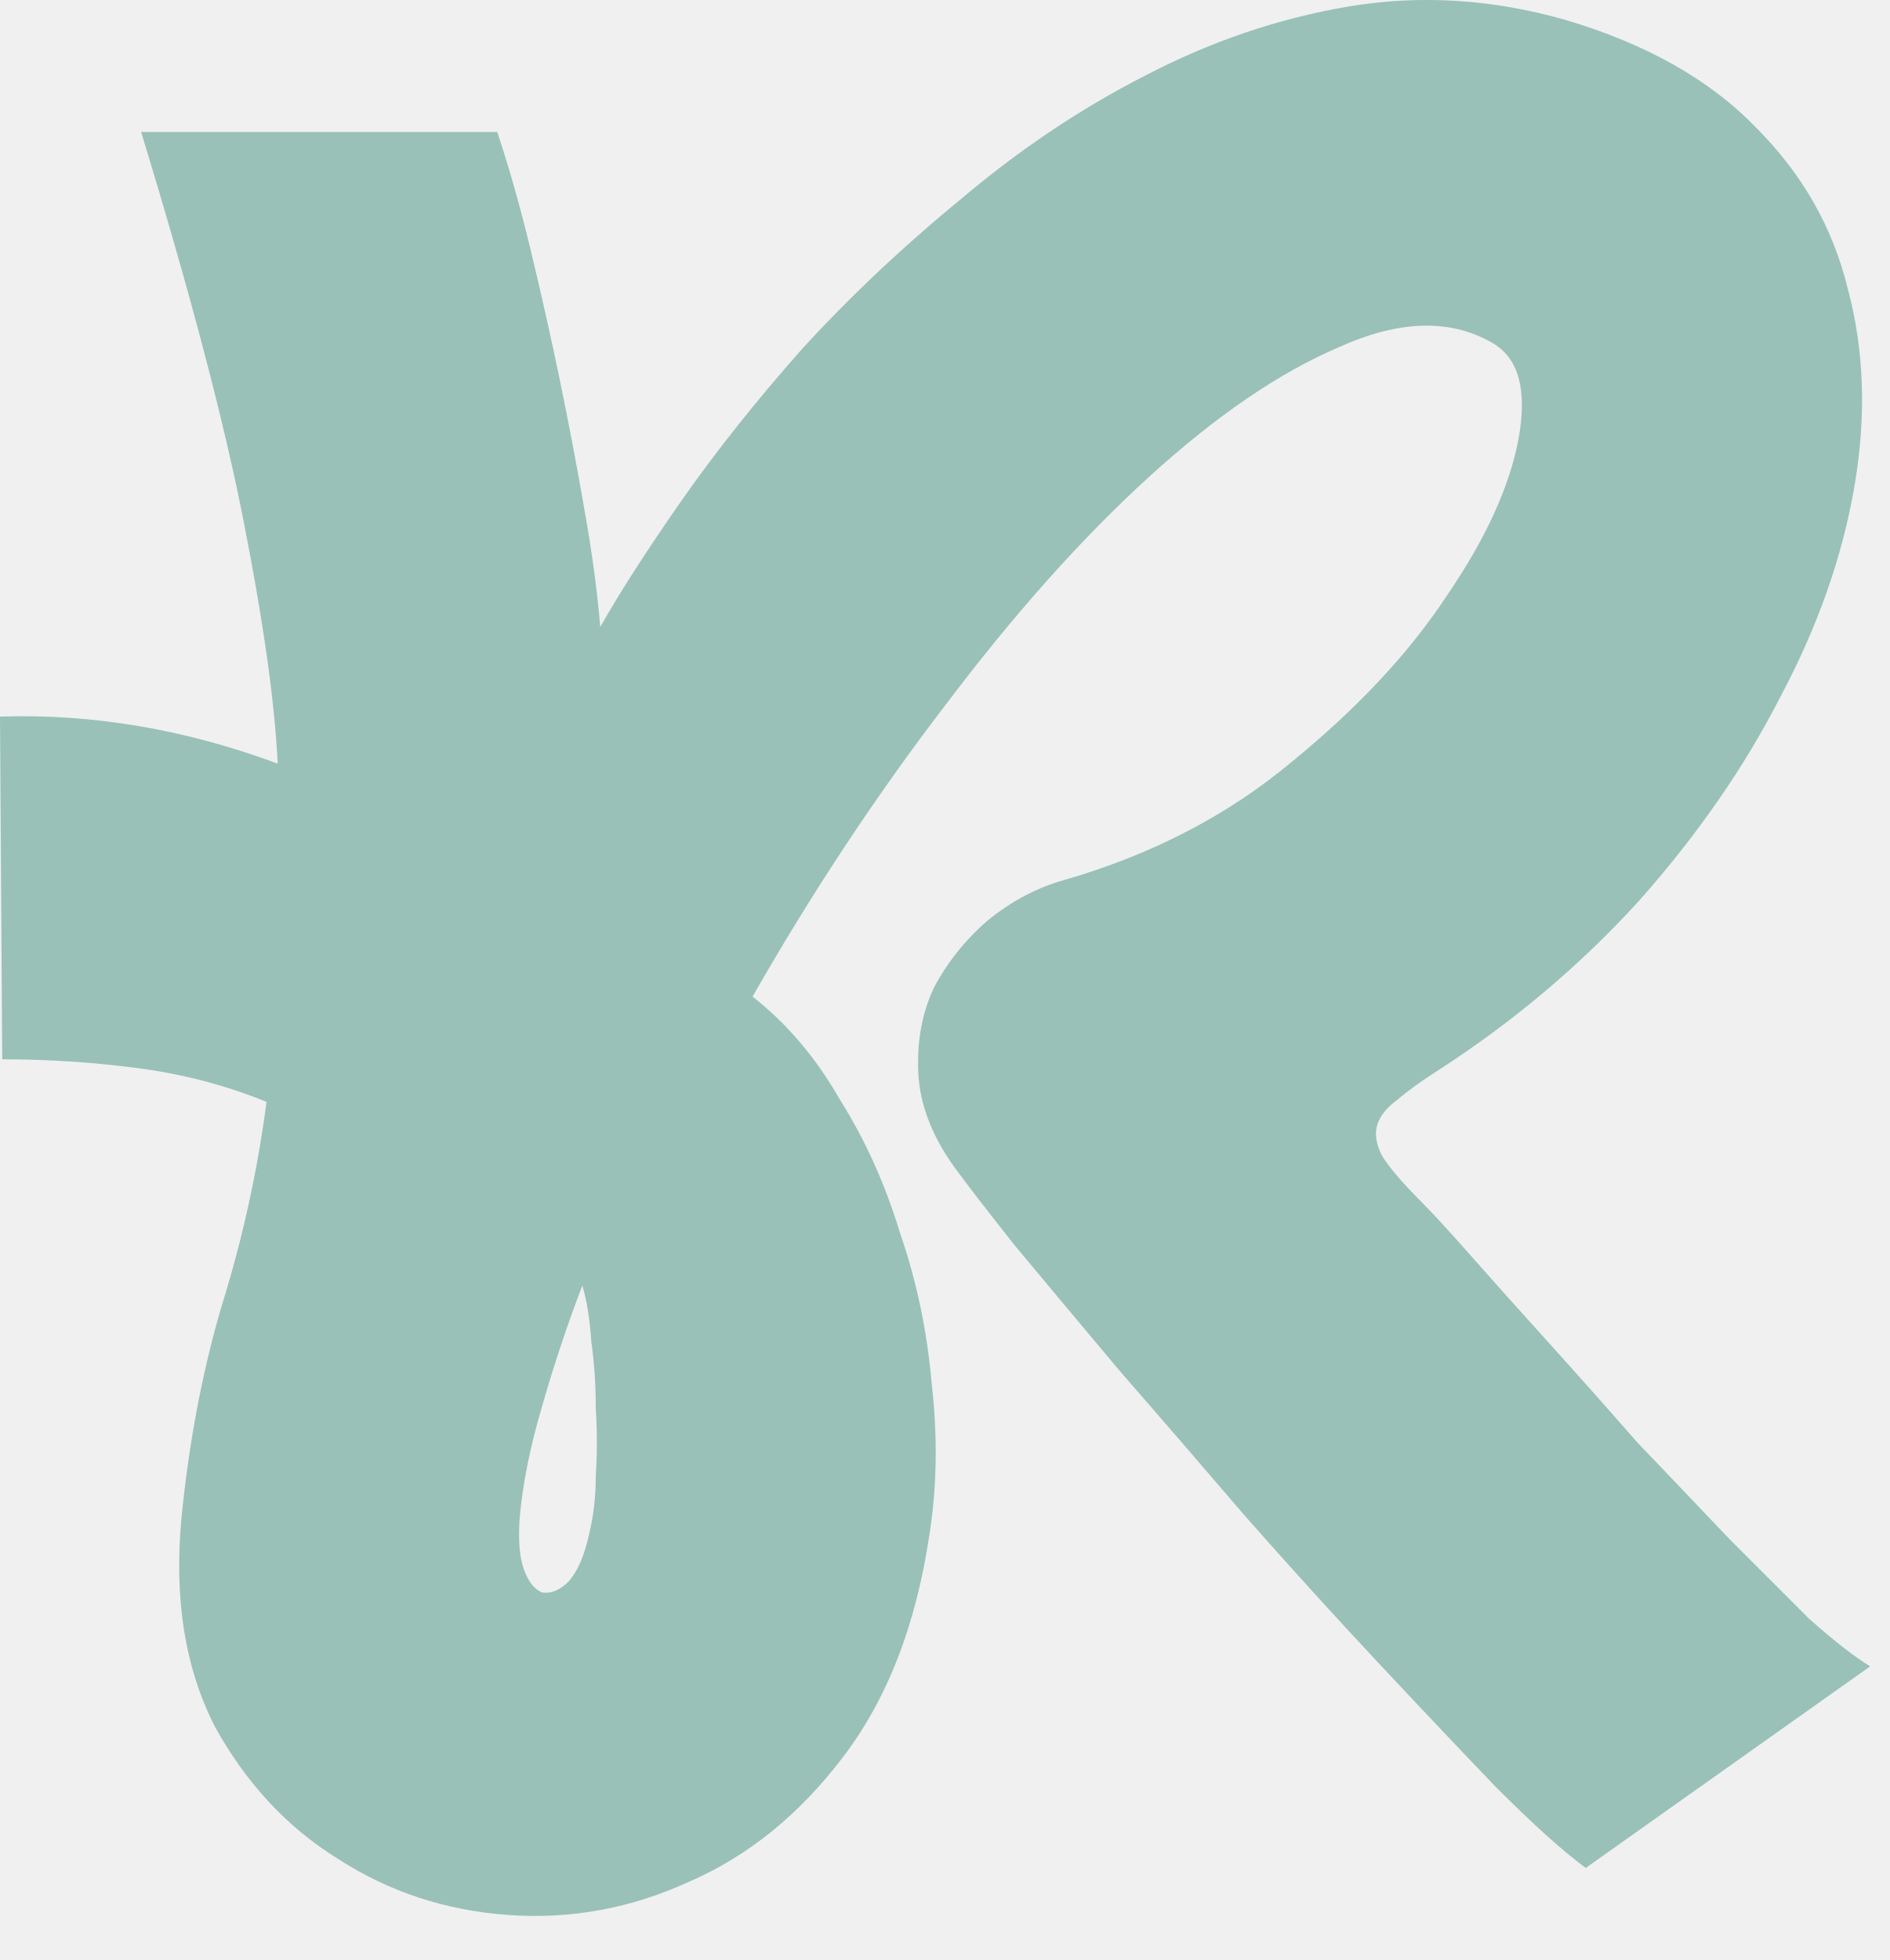
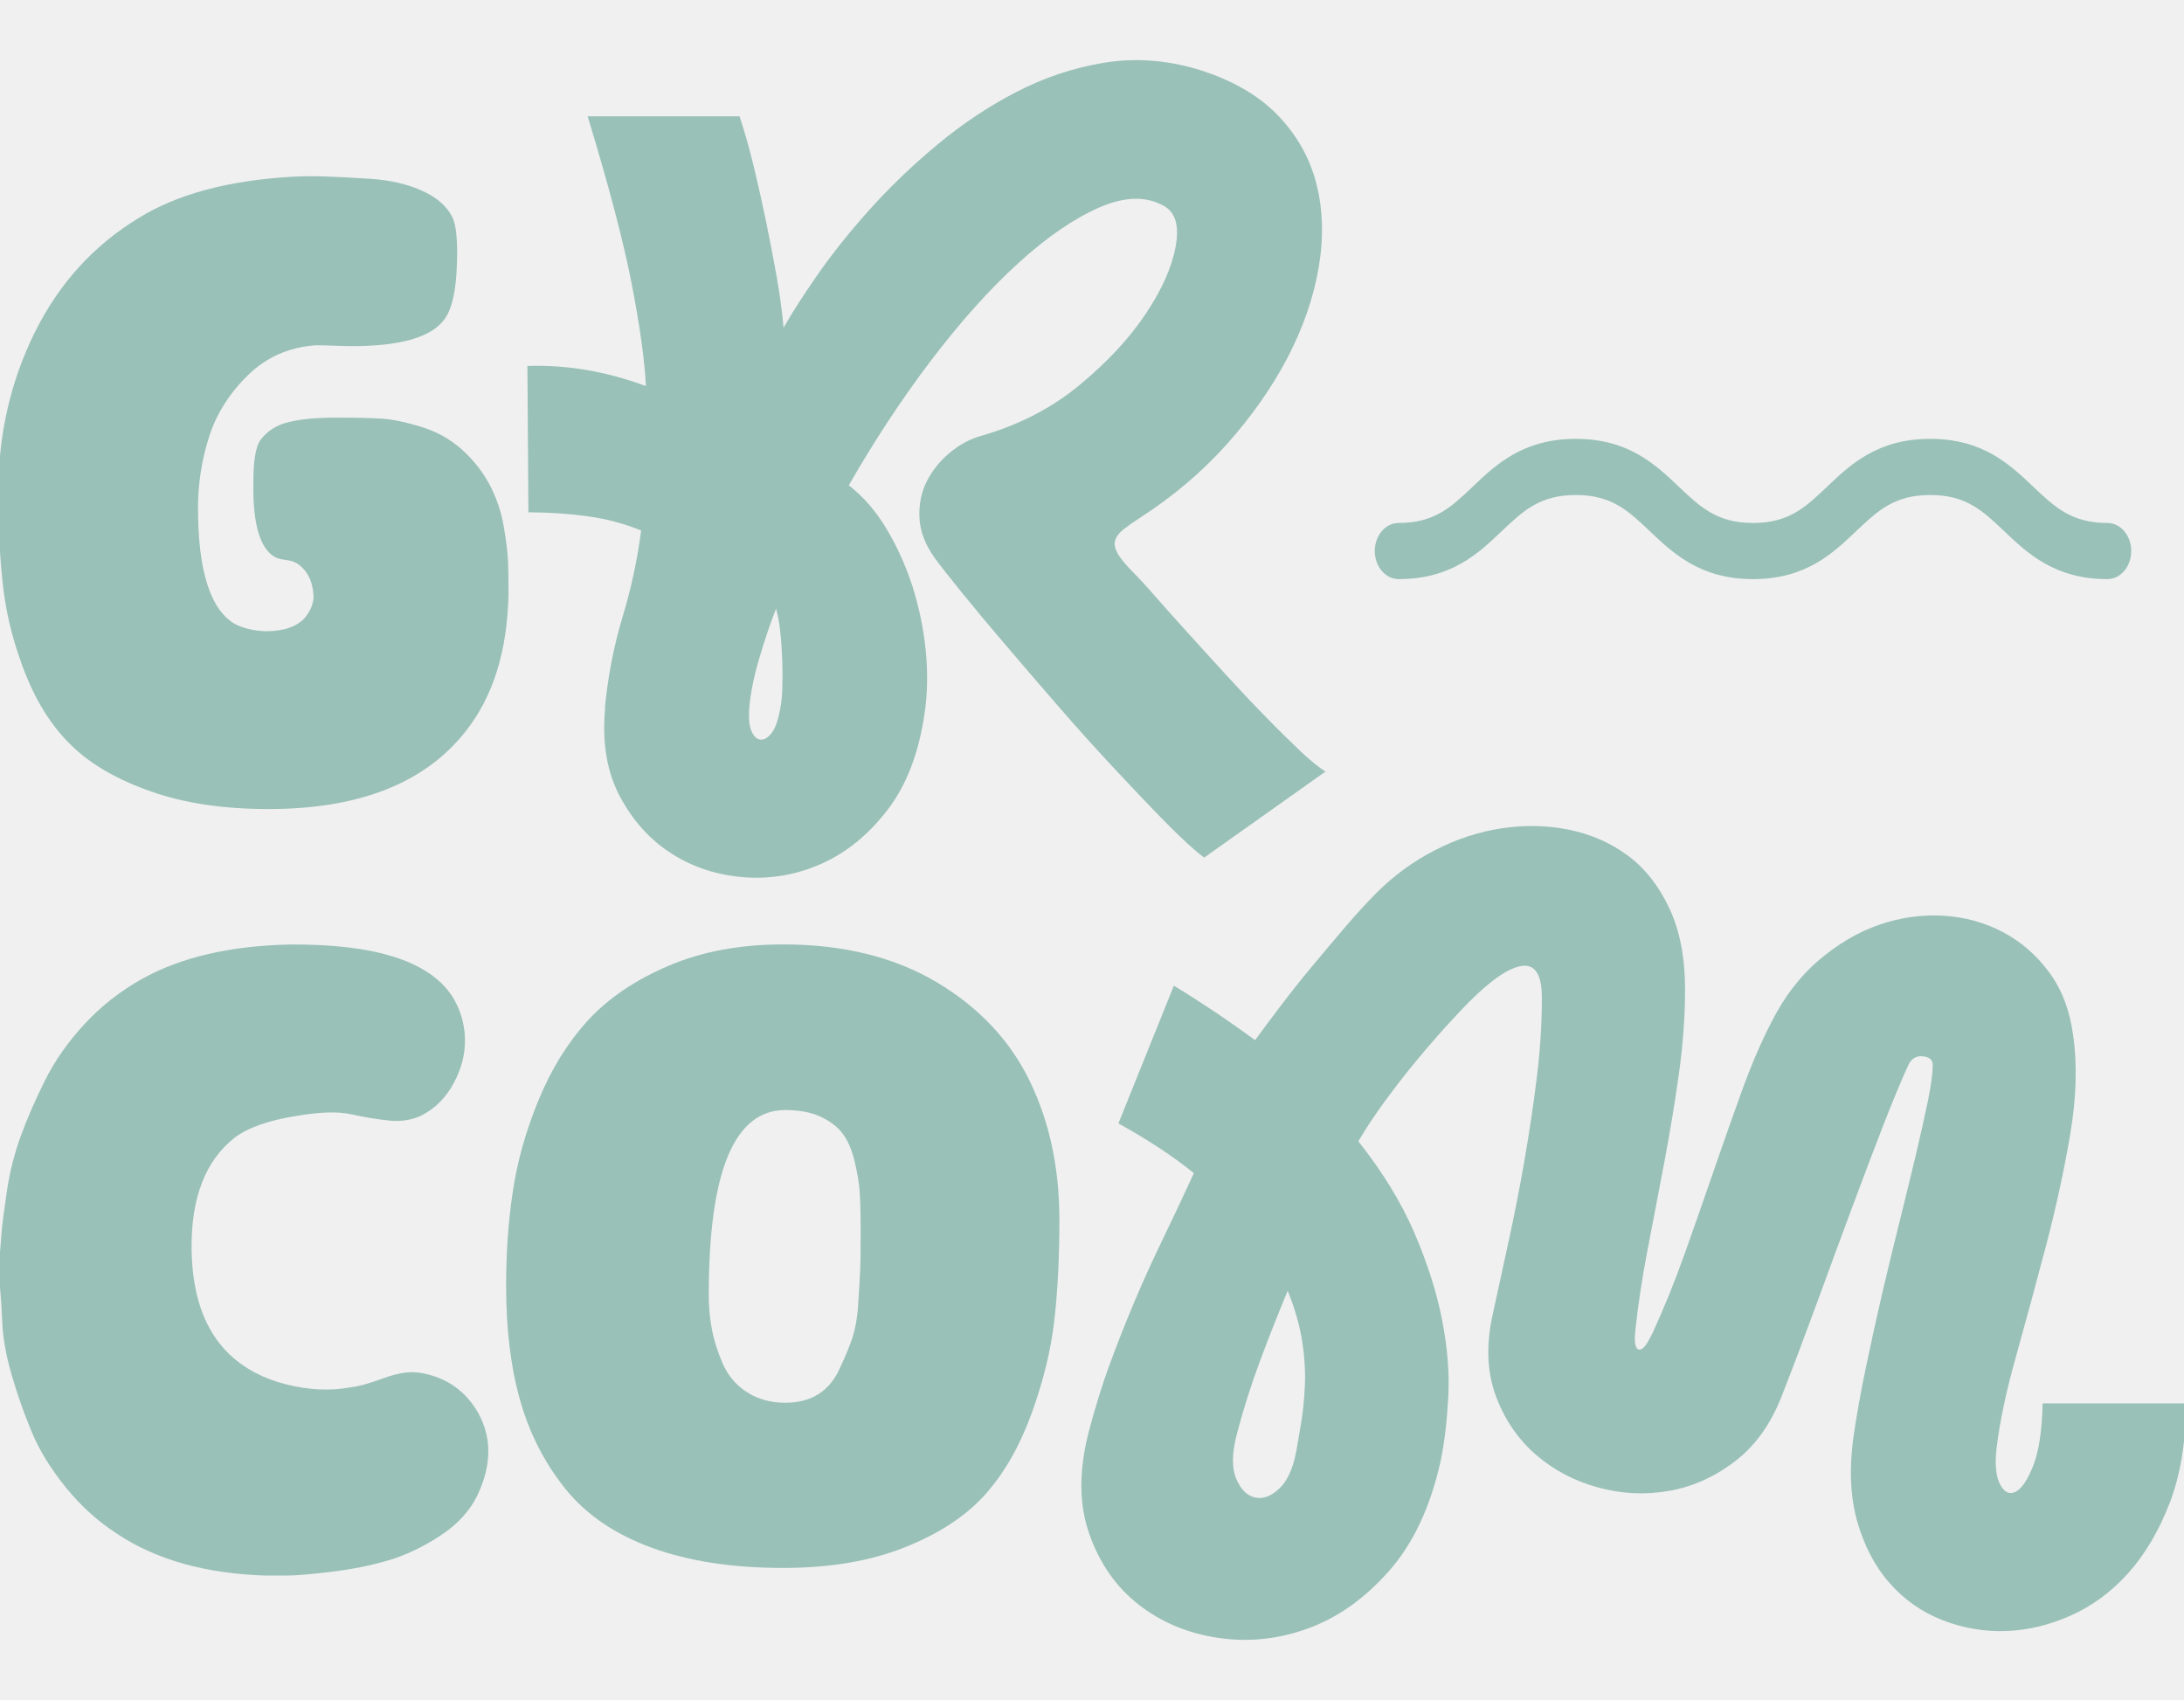
- <svg xmlns="http://www.w3.org/2000/svg" width="27" height="28" viewBox="0 0 27 28" fill="none">
-   <path d="M2.592 21.693C2.699 20.605 2.891 19.592 3.168 18.653C3.467 17.693 3.68 16.722 3.808 15.741C3.232 15.506 2.624 15.346 1.984 15.261C1.344 15.176 0.693 15.133 0.032 15.133L0 10.237C1.323 10.194 2.645 10.418 3.968 10.909C3.925 10.034 3.765 8.893 3.488 7.485C3.211 6.056 2.72 4.189 2.016 1.885H7.104C7.275 2.397 7.435 2.962 7.584 3.581C7.733 4.2 7.872 4.818 8 5.437C8.128 6.056 8.245 6.674 8.352 7.293C8.459 7.89 8.533 8.445 8.576 8.957C8.853 8.466 9.237 7.869 9.728 7.165C10.219 6.461 10.795 5.736 11.456 4.989C12.139 4.242 12.896 3.528 13.728 2.845C14.56 2.141 15.435 1.554 16.352 1.085C17.291 0.594 18.261 0.264 19.264 0.093C20.288 -0.078 21.323 -0.014 22.368 0.285C23.52 0.626 24.427 1.138 25.088 1.821C25.749 2.482 26.187 3.25 26.4 4.125C26.635 5 26.667 5.938 26.496 6.941C26.325 7.944 25.973 8.946 25.44 9.949C24.928 10.952 24.256 11.922 23.424 12.861C22.592 13.778 21.632 14.589 20.544 15.293C20.309 15.442 20.117 15.581 19.968 15.709C19.819 15.816 19.723 15.933 19.68 16.061C19.637 16.189 19.659 16.338 19.744 16.509C19.851 16.68 20.032 16.893 20.288 17.149C20.459 17.32 20.704 17.586 21.024 17.949C21.344 18.312 21.707 18.717 22.112 19.165C22.517 19.613 22.944 20.093 23.392 20.605C23.861 21.096 24.299 21.554 24.704 21.981C25.131 22.408 25.515 22.792 25.856 23.133C26.219 23.453 26.507 23.677 26.72 23.805L22.656 26.685C22.336 26.45 21.909 26.066 21.376 25.533C20.864 25 20.299 24.402 19.68 23.741C19.061 23.08 18.432 22.386 17.792 21.661C17.152 20.914 16.544 20.21 15.968 19.549C15.413 18.888 14.923 18.301 14.496 17.789C14.091 17.277 13.803 16.904 13.632 16.669C13.312 16.221 13.141 15.773 13.12 15.325C13.099 14.877 13.173 14.472 13.344 14.109C13.536 13.746 13.792 13.426 14.112 13.149C14.453 12.872 14.816 12.68 15.2 12.573C16.459 12.21 17.547 11.645 18.464 10.877C19.403 10.109 20.139 9.32 20.672 8.509C21.227 7.698 21.568 6.952 21.696 6.269C21.824 5.565 21.696 5.106 21.312 4.893C20.715 4.552 19.989 4.573 19.136 4.957C18.283 5.32 17.376 5.938 16.416 6.813C15.456 7.688 14.485 8.776 13.504 10.077C12.523 11.357 11.605 12.744 10.752 14.237C11.243 14.621 11.659 15.112 12 15.709C12.363 16.285 12.651 16.925 12.864 17.629C13.099 18.312 13.248 19.026 13.312 19.773C13.397 20.52 13.387 21.234 13.28 21.917C13.088 23.218 12.672 24.285 12.032 25.117C11.413 25.928 10.688 26.514 9.856 26.877C9.024 27.261 8.16 27.421 7.264 27.357C6.368 27.293 5.557 27.026 4.832 26.557C4.107 26.109 3.52 25.48 3.072 24.669C2.645 23.837 2.485 22.845 2.592 21.693ZM8.32 18.365C8.107 18.92 7.915 19.496 7.744 20.093C7.573 20.669 7.467 21.202 7.424 21.693C7.403 22.013 7.424 22.258 7.488 22.429C7.552 22.6 7.637 22.706 7.744 22.749C7.872 22.77 8 22.717 8.128 22.589C8.256 22.44 8.352 22.216 8.416 21.917C8.48 21.661 8.512 21.384 8.512 21.085C8.533 20.765 8.533 20.445 8.512 20.125C8.512 19.784 8.491 19.464 8.448 19.165C8.427 18.845 8.384 18.578 8.32 18.365Z" fill="#99C1B7" />
+ <svg xmlns="http://www.w3.org/2000/svg" width="451" height="351" viewBox="0 0 451 351" fill="none">
+   <g clip-path="url(#clip0_83_65)">
+     <path d="M440.105 113.794C440.105 116.985 437.905 119.592 435.189 119.592C424.3 119.592 418.71 114.288 413.793 109.614C409.438 105.48 406.003 102.221 398.594 102.221C391.185 102.221 387.751 105.48 383.373 109.614C378.456 114.311 372.866 119.592 362 119.592C351.134 119.592 345.521 114.288 340.604 109.614C336.249 105.48 332.814 102.221 325.405 102.221C317.997 102.221 314.562 105.48 310.184 109.614C305.267 114.311 299.677 119.592 288.811 119.592C286.094 119.592 283.894 116.985 283.894 113.794C283.894 110.603 286.094 107.997 288.811 107.997C296.219 107.997 299.654 104.738 304.01 100.604C308.926 95.907 314.517 90.626 325.405 90.626C336.294 90.626 341.862 95.93 346.778 100.604C351.156 104.738 354.591 107.997 362 107.997C369.408 107.997 372.843 104.738 377.199 100.604C382.115 95.907 387.706 90.626 398.594 90.626C409.483 90.626 415.05 95.93 419.967 100.604C424.345 104.738 427.78 107.997 435.189 107.997C437.905 107.997 440.105 110.603 440.105 113.794Z" fill="#99C1B7" />
+     <path d="M64.731 122.962C64.597 120.198 63.609 118.086 61.768 116.648C61.117 116.131 60.241 115.794 59.208 115.659C58.153 115.524 57.367 115.345 56.851 115.075C53.686 113.367 52.181 108.221 52.316 99.682C52.316 95.345 52.765 92.447 53.686 90.986C55.122 89.008 57.143 87.728 59.702 87.143C62.262 86.537 65.45 86.244 69.266 86.244C73.352 86.244 76.495 86.312 78.74 86.447C80.986 86.582 83.702 87.143 86.935 88.132C90.168 89.121 92.952 90.671 95.331 92.784C97.689 94.896 99.597 97.3 101.056 99.997C102.493 102.693 103.481 105.592 104.02 108.693C104.559 111.794 104.85 114.266 104.918 116.109C104.985 117.951 105.008 120.198 105.008 122.828C104.738 134.557 101.775 143.973 96.117 151.074C87.698 161.748 74.138 167.073 55.459 167.073C46.12 167.073 37.993 165.86 31.1 163.41C24.186 160.984 18.775 157.838 14.824 154.018C10.872 150.197 7.729 145.321 5.349 139.411C2.992 133.479 1.443 127.636 0.725 121.839C0.006 116.041 -0.353 109.322 -0.353 101.705C-0.353 89.862 2.139 78.851 7.145 68.717C12.152 58.582 19.314 50.672 28.653 45.01C36.533 40.133 46.995 37.302 60.017 36.516C62.262 36.381 64.484 36.358 66.729 36.426C68.974 36.493 72.185 36.651 76.406 36.92C80.604 37.19 84.263 38.044 87.362 39.482C90.46 40.92 92.525 42.83 93.58 45.212C94.231 46.92 94.501 49.886 94.366 54.111C94.231 60.043 93.311 64.065 91.605 66.155C88.843 69.706 82.535 71.481 72.656 71.481C72.14 71.481 70.972 71.458 69.199 71.391C67.425 71.324 66.078 71.301 65.158 71.301C59.635 71.706 54.965 73.773 51.149 77.526C47.332 81.278 44.66 85.525 43.156 90.267C41.652 95.008 40.889 99.884 40.889 104.873C40.889 117.771 43.381 125.749 48.387 128.782C50.093 129.704 52.204 130.221 54.696 130.355C59.298 130.355 62.329 129.052 63.766 126.4C64.417 125.344 64.754 124.221 64.754 123.03L64.731 122.962Z" fill="#99C1B7" />
+     <path d="M124.899 146.265C125.55 139.546 126.785 133.277 128.558 127.412C130.332 121.569 131.612 115.592 132.397 109.547C128.85 108.109 125.101 107.12 121.15 106.581C117.198 106.064 113.18 105.794 109.116 105.794L108.914 75.571C117.064 75.301 125.213 76.694 133.385 79.728C133.116 74.335 132.128 67.256 130.422 58.492C128.715 49.729 125.685 38.246 121.352 24.022H152.715C153.77 27.19 154.758 30.673 155.679 34.493C156.599 38.313 157.452 42.133 158.238 45.954C159.024 49.774 159.742 53.549 160.416 57.302C161.067 61.054 161.538 64.515 161.808 67.683C163.514 64.65 165.894 60.964 168.902 56.627C171.933 52.291 175.503 47.819 179.656 43.19C183.809 38.583 188.434 34.134 193.575 29.864C198.694 25.595 204.127 21.977 209.852 19.011C215.577 16.044 221.549 14.044 227.812 12.988C234.054 11.932 240.407 12.337 246.851 14.179C253.945 16.292 259.535 19.415 263.621 23.55C267.707 27.707 270.424 32.471 271.816 37.864C273.208 43.257 273.365 49.055 272.31 55.234C271.254 61.436 269.122 67.616 265.911 73.795C262.678 79.975 258.502 85.952 253.384 91.683C248.265 97.413 242.338 102.446 235.625 106.783C234.188 107.704 232.999 108.536 232.078 109.255C231.158 109.974 230.551 110.738 230.304 111.525C230.035 112.311 230.215 113.232 230.798 114.289C231.382 115.345 232.482 116.648 234.054 118.243C235.109 119.3 236.636 120.94 238.589 123.187C240.564 125.434 242.787 127.929 245.301 130.692C247.793 133.456 250.465 136.4 253.294 139.479C256.123 142.58 258.817 145.434 261.399 148.063C263.958 150.692 266.338 153.029 268.493 155.074C270.671 157.119 272.399 158.534 273.724 159.321L248.669 177.095C246.693 175.635 244.112 173.275 240.879 169.995C237.646 166.714 234.144 163.029 230.327 158.939C226.51 154.849 222.626 150.557 218.675 145.995C214.724 141.456 211.019 137.142 207.54 133.052C204.037 128.962 201.029 125.344 198.47 122.176C195.91 119.007 194.092 116.715 193.036 115.255C191.061 112.491 190.006 109.727 189.871 106.963C189.736 104.199 190.23 101.705 191.353 99.457C192.475 97.21 194.047 95.255 196.09 93.525C198.133 91.817 200.333 90.626 202.713 89.975C210.481 87.728 217.216 84.245 222.941 79.503C228.666 74.762 233.201 69.885 236.546 64.874C239.913 59.863 241.979 55.234 242.765 50.965C243.55 46.695 242.765 43.886 240.407 42.56C236.725 40.448 232.258 40.56 226.982 42.853C221.728 45.167 216.116 49.01 210.211 54.403C204.284 59.796 198.312 66.492 192.251 74.447C186.211 82.424 180.554 91.008 175.278 100.222C178.309 102.581 180.913 105.592 183.068 109.21C185.246 112.828 187.02 116.783 188.412 121.052C189.781 125.322 190.702 129.771 191.173 134.378C191.622 138.984 191.532 143.411 190.881 147.613C189.691 155.636 187.154 162.197 183.27 167.253C179.386 172.309 174.896 175.994 169.755 178.309C164.636 180.623 159.293 181.567 153.77 181.163C148.248 180.758 143.241 179.163 138.773 176.331C134.306 173.5 130.714 169.545 128.02 164.489C125.325 159.411 124.293 153.321 124.966 146.22L124.899 146.265ZM160.236 125.726C158.912 129.142 157.744 132.67 156.689 136.288C155.634 139.906 154.983 143.231 154.713 146.265C154.579 148.242 154.713 149.748 155.117 150.804C155.522 151.86 156.06 152.49 156.801 152.692C157.52 152.894 158.283 152.557 159.069 151.703C159.854 150.849 160.438 149.501 160.842 147.658C161.246 146.085 161.471 144.332 161.538 142.422C161.606 140.512 161.606 138.535 161.538 136.49C161.471 134.445 161.336 132.468 161.134 130.558C160.932 128.648 160.64 127.03 160.259 125.726H160.236Z" fill="#99C1B7" />
+     <path d="M-0.061 259.407C0.074 257.7 0.208 256.014 0.343 254.374C0.478 252.733 0.837 249.925 1.421 245.992C2.004 242.037 2.97 238.262 4.272 234.644C5.596 231.026 7.258 227.184 9.301 223.094C11.344 219.004 14.06 215.139 17.495 211.431C20.908 207.746 24.859 204.645 29.327 202.151C37.342 197.679 47.557 195.297 59.904 195.05C77.259 194.915 88.394 198.398 93.243 205.522C94.95 208.151 95.87 211.049 96.005 214.218C96.14 217.386 95.376 220.51 93.737 223.588C92.099 226.689 89.809 228.959 86.935 230.397C84.959 231.318 82.714 231.656 80.222 231.386C77.73 231.116 75.148 230.689 72.522 230.105C69.895 229.521 66.213 229.611 61.476 230.397C55.549 231.318 51.216 232.846 48.455 234.936C42.415 239.678 39.429 247.385 39.564 258.037C39.699 267.52 42.258 274.688 47.265 279.564C50.43 282.598 54.359 284.688 59.096 285.879C63.833 287.069 68.301 287.272 72.522 286.463C73.959 286.328 76.204 285.699 79.234 284.598C82.265 283.474 84.825 283.115 86.935 283.519C92.188 284.44 96.14 287.204 98.766 291.811C101.528 296.822 101.528 302.35 98.766 308.395C97.195 311.833 94.591 314.709 90.976 317.091C87.362 319.45 83.769 321.181 80.222 322.214C76.675 323.271 72.746 324.057 68.481 324.574C64.215 325.091 61.139 325.36 59.298 325.36H54.763C42.528 324.956 32.402 322.147 24.365 316.866C20.279 314.237 16.709 311.001 13.611 307.181C10.513 303.361 8.178 299.586 6.607 295.833C5.035 292.081 3.643 288.171 2.453 284.081C1.263 279.991 0.612 276.373 0.478 273.227C0.343 270.081 0.141 267.182 -0.106 264.531C-0.375 261.902 -0.375 260.194 -0.106 259.407H-0.061Z" fill="#99C1B7" />
+     <path d="M104.514 265.542C104.514 258.688 104.963 252.172 105.906 245.992C106.826 239.813 108.6 233.521 111.226 227.139C113.853 220.757 117.243 215.296 121.397 210.735C125.55 206.196 131.073 202.443 137.965 199.477C144.88 196.511 152.782 195.027 161.74 195.027C174.111 195.027 184.662 197.634 193.418 202.825C202.174 208.038 208.572 214.847 212.658 223.274C216.744 231.7 218.765 241.251 218.765 251.902C218.765 259.789 218.406 266.823 217.687 272.935C216.969 279.047 215.375 285.452 212.95 292.103C210.503 298.755 207.337 304.282 203.386 308.687C199.435 313.091 193.912 316.709 186.818 319.54C179.723 322.372 171.349 323.787 161.763 323.787C151.233 323.787 142.186 322.394 134.62 319.63C127.054 316.866 121.127 312.844 116.862 307.586C112.596 302.327 109.453 296.26 107.477 289.429C105.501 282.575 104.514 274.62 104.514 265.52V265.542ZM177.725 253.7C177.725 250.531 177.658 247.992 177.523 246.104C177.388 244.194 177.029 242.06 176.445 239.678C175.862 237.318 175.031 235.431 173.976 234.06C172.921 232.667 171.416 231.521 169.441 230.599C167.465 229.678 165.018 229.229 162.144 229.229C151.615 229.229 146.362 241.947 146.362 267.34C146.362 269.969 146.586 272.441 147.058 274.755C147.507 277.047 148.27 279.384 149.325 281.766C150.38 284.126 152.019 286.058 154.264 287.496C156.509 288.935 159.136 289.676 162.144 289.676C164.771 289.676 167.016 289.114 168.857 287.991C170.698 286.867 172.135 285.227 173.19 283.047C174.245 280.867 175.121 278.778 175.862 276.733C176.58 274.688 177.052 272.171 177.231 269.137C177.433 266.104 177.568 263.767 177.635 262.126C177.703 260.486 177.725 258.351 177.725 255.722V253.745V253.7Z" fill="#99C1B7" />
+     <path d="M280.527 235.723C285.533 242.037 289.372 248.329 292.066 254.576C294.76 260.846 296.669 266.823 297.791 272.553C298.914 278.283 299.34 283.609 299.071 288.553C298.801 293.496 298.285 297.878 297.499 301.698C295.389 311.181 291.842 318.754 286.835 324.417C281.829 330.079 276.283 334.034 270.154 336.259C264.048 338.506 257.851 339.158 251.61 338.236C245.346 337.315 239.891 335.045 235.221 331.428C230.552 327.81 227.117 322.934 224.961 316.821C222.784 310.687 222.761 303.631 224.849 295.586C226.174 290.575 227.61 285.946 229.182 281.654C230.754 277.384 232.437 273.137 234.211 268.913C235.985 264.711 237.938 260.419 240.026 256.082C242.136 251.745 244.291 247.138 246.536 242.262C242.338 238.846 237.13 235.408 230.956 231.993L242.405 203.544C245.436 205.387 248.355 207.274 251.184 209.162C254.012 211.072 256.684 212.959 259.176 214.802C260.613 212.825 262.364 210.488 264.407 207.791C266.45 205.095 268.605 202.353 270.918 199.589C273.23 196.825 275.52 194.084 277.832 191.387C280.145 188.691 282.278 186.354 284.253 184.376C287.801 180.826 291.819 177.882 296.287 175.59C300.755 173.275 305.357 171.77 310.094 171.051C314.831 170.332 319.478 170.422 323.991 171.343C328.526 172.264 332.567 174.039 336.137 176.669C339.684 179.298 342.558 182.938 344.713 187.545C346.891 192.151 347.968 197.747 347.968 204.331C347.968 209.858 347.542 215.679 346.688 221.813C345.835 227.925 344.803 234.082 343.635 240.284C342.445 246.487 341.3 252.509 340.178 258.351C339.055 264.216 338.247 269.632 337.708 274.643C337.439 277.137 337.663 278.485 338.404 278.688C339.145 278.89 340.088 277.744 341.278 275.227C343.635 270.104 345.835 264.666 347.878 258.936C349.921 253.205 351.919 247.475 353.895 241.745C355.871 236.015 357.801 230.509 359.71 225.251C361.618 219.993 363.616 215.319 365.727 211.229C368.353 205.971 371.654 201.656 375.582 198.286C379.534 194.938 383.665 192.488 388.02 190.983C392.353 189.477 396.776 188.848 401.243 189.095C405.711 189.365 409.82 190.488 413.569 192.466C417.318 194.443 420.506 197.207 423.133 200.758C425.759 204.308 427.398 208.6 428.072 213.589C428.992 219.791 428.79 226.689 427.488 234.33C426.186 241.97 424.502 249.677 422.459 257.43C420.416 265.205 418.373 272.71 416.353 279.946C414.31 287.182 412.963 293.496 412.312 298.912C411.907 302.327 412.154 304.867 413.008 306.507C413.861 308.147 414.916 308.687 416.173 308.08C417.43 307.496 418.643 305.721 419.833 302.754C421.022 299.788 421.673 295.474 421.808 289.811H451.398C451.398 297.698 450.276 304.552 448.053 310.35C445.808 316.147 442.957 320.979 439.477 324.866C435.997 328.754 432.001 331.675 427.533 333.652C423.065 335.63 418.598 336.686 414.108 336.821C409.64 336.956 405.285 336.192 401.086 334.551C396.888 332.911 393.251 330.371 390.243 326.956C387.212 323.54 384.989 319.293 383.53 314.215C382.093 309.136 381.824 303.316 382.744 296.732C383.395 292.26 384.248 287.474 385.303 282.418C386.359 277.339 387.481 272.283 388.649 267.205C389.839 262.149 391.051 257.115 392.308 252.104C393.543 247.093 394.665 242.532 395.653 238.374C396.641 234.217 397.449 230.532 398.123 227.319C398.774 224.083 399.111 221.611 399.111 219.903C399.111 218.847 398.415 218.263 397.045 218.128C395.653 217.993 394.643 218.645 393.992 220.105C392.555 223.274 390.804 227.476 388.761 232.734C386.718 237.992 384.563 243.723 382.25 249.925C379.96 256.127 377.58 262.531 375.156 269.182C372.709 275.834 370.329 282.193 367.949 288.238C365.704 294.036 362.494 298.552 358.273 301.766C354.052 305.001 349.517 307.024 344.645 307.878C339.774 308.732 334.902 308.507 330.053 307.181C325.181 305.855 320.915 303.631 317.233 300.462C313.551 297.294 310.79 293.294 308.949 288.418C307.108 283.542 306.839 278.014 308.163 271.834C309.218 266.958 310.341 261.834 311.508 256.441C312.698 251.048 313.776 245.52 314.764 239.858C315.752 234.195 316.605 228.51 317.323 222.779C318.041 217.049 318.401 211.499 318.401 206.083C318.401 201.342 317.054 199.14 314.36 199.454C311.666 199.791 308.006 202.263 303.404 206.87C302.214 208.061 300.642 209.724 298.667 211.903C296.691 214.083 294.581 216.51 292.358 219.206C290.113 221.903 287.958 224.712 285.847 227.588C283.737 230.487 281.963 233.184 280.504 235.678L280.527 235.723ZM267.685 299.721C267.954 298.148 268.269 296.193 268.673 293.901C269.077 291.609 269.324 289.002 269.458 286.103C269.593 283.204 269.391 280.126 268.875 276.823C268.358 273.542 267.348 270.104 265.911 266.553C263.936 271.295 262.027 276.126 260.186 281.07C258.345 286.013 256.774 290.979 255.449 295.991C254.394 299.945 254.327 303.047 255.247 305.271C256.168 307.518 257.447 308.822 259.086 309.226C260.725 309.631 262.409 309.024 264.115 307.451C265.821 305.878 267.011 303.294 267.662 299.743L267.685 299.721Z" fill="#99C1B7" />
+   </g>
+   <defs>
+     <clipPath id="clip0_83_65">
+       <rect width="451" height="351" fill="white" />
+     </clipPath>
+   </defs>
</svg>
